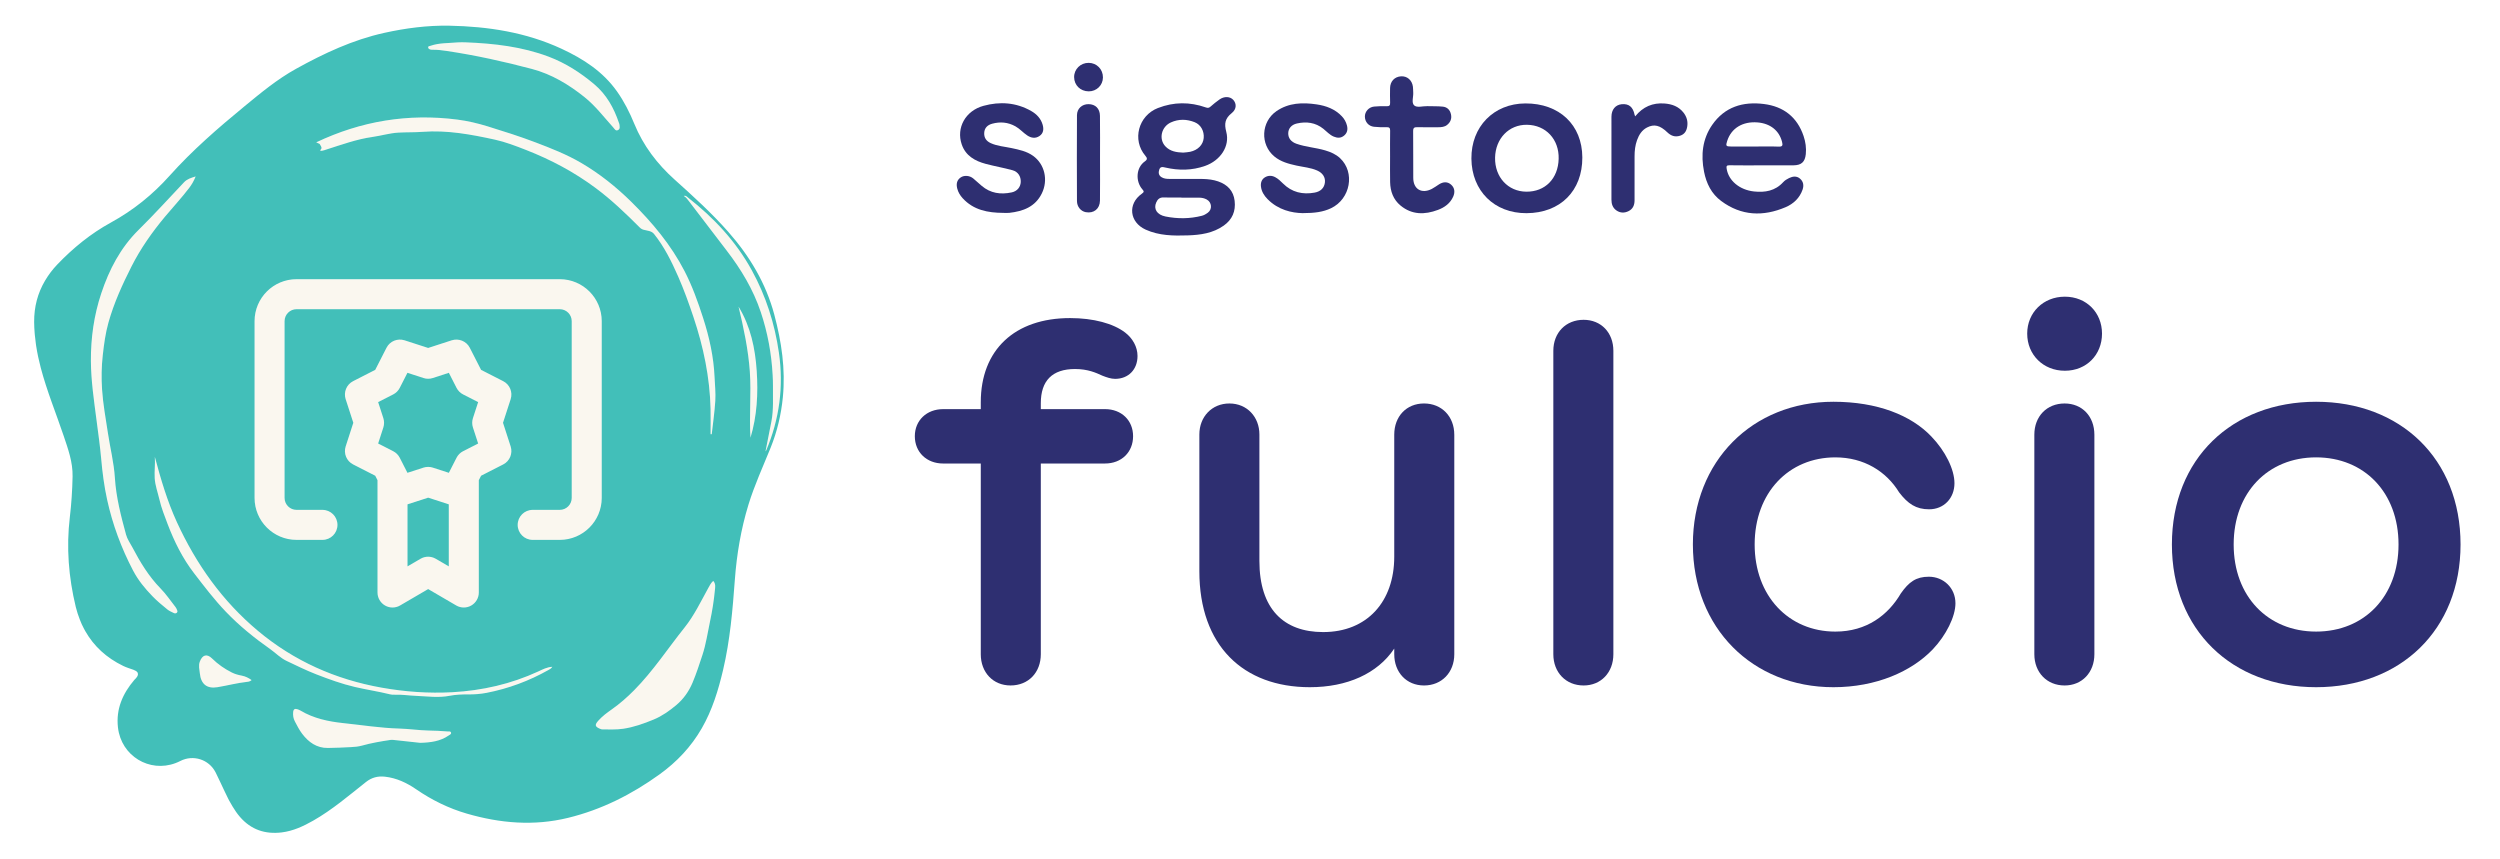
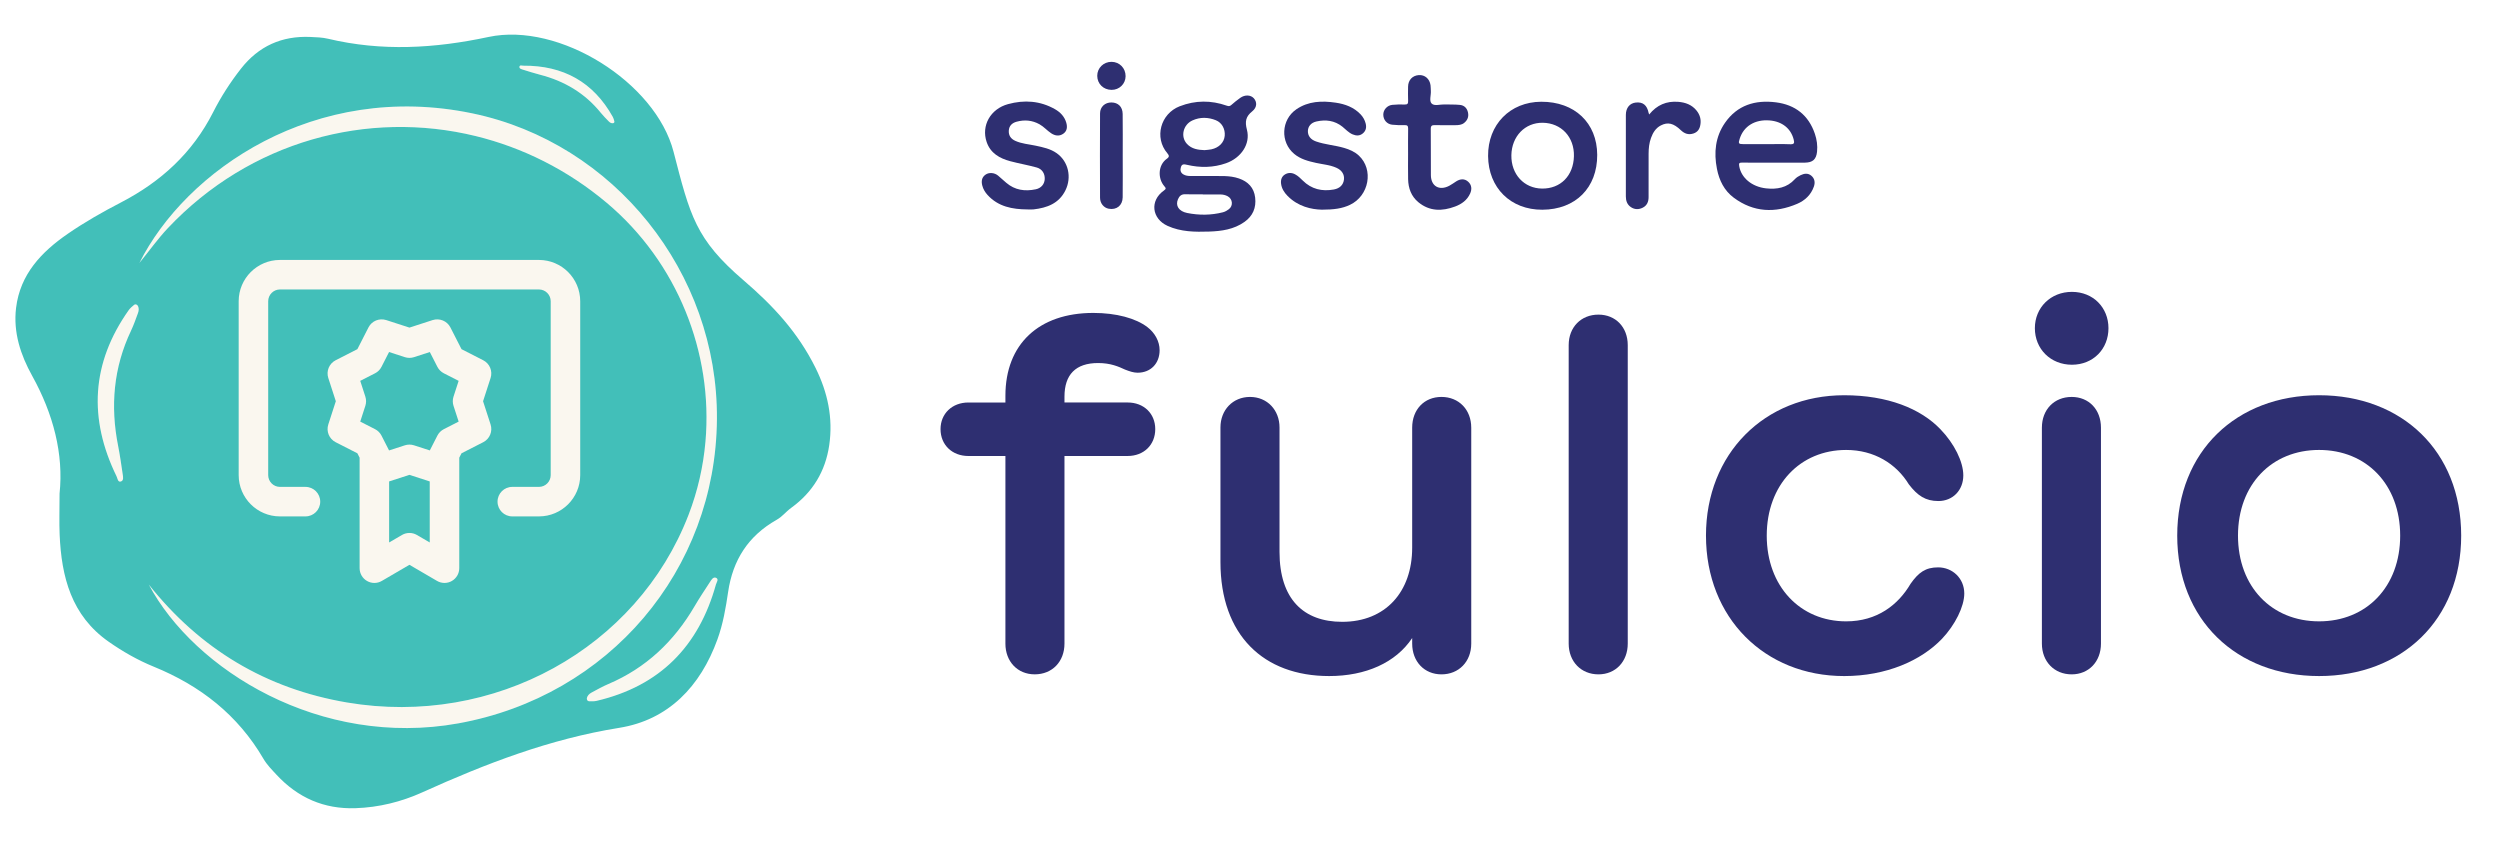
- <svg xmlns="http://www.w3.org/2000/svg" id="Layer_1" viewBox="0 0 364 125">
+ <svg xmlns="http://www.w3.org/2000/svg" id="Layer_1" data-name="Layer 1" viewBox="0 0 370 125">
  <defs>
-     <style>.cls-1{fill:#faf7ef;}.cls-2{fill:#42bfb9;}.cls-3{fill:#2e2f71;}</style>
+     <style>
+       .cls-1 {
+         fill: #faf7ef;
+       }
+ 
+       .cls-2 {
+         fill: #42bfb9;
+       }
+ 
+       .cls-3 {
+         fill: #2e2f71;
+       }
+     </style>
  </defs>
  <g>
-     <path class="cls-1" d="M20.02,97.91l-.017-.026c.005,.009,.012,.017,.017,.026Z" />
-     <path class="cls-1" d="M51.411,67.623l3.221,1.645,.331,.649v16.354c0,.783,.419,1.504,1.097,1.893,.678,.394,1.514,.389,2.187-.005l4.09-2.388,4.09,2.388c.339,.198,.718,.296,1.1,.296,.377,0,.751-.095,1.087-.291,.678-.389,1.097-1.11,1.097-1.893v-16.354l.331-.648,3.221-1.645c.954-.487,1.414-1.6,1.085-2.619l-1.115-3.442,1.115-3.442c.329-1.02-.131-2.132-1.085-2.619l-3.221-1.645-1.647-3.222c-.487-.954-1.607-1.406-2.619-1.084l-3.44,1.115-3.442-1.115c-1.024-.321-2.132,.13-2.619,1.084l-1.645,3.222-3.221,1.645c-.954,.487-1.414,1.597-1.085,2.619l1.115,3.442-1.115,3.442c-.329,1.022,.131,2.132,1.085,2.619Zm13.932,14.843l-1.906-1.112c-.339-.199-.721-.296-1.1-.296-.379,0-.761,.098-1.1,.296l-1.906,1.112v-9.035l3.005-.973,3.005,.974v9.034Zm-9.528-21.577l-.758-2.343,2.194-1.12c.409-.208,.743-.542,.952-.952l1.12-2.194,2.343,.761c.437,.141,.909,.141,1.346,0l2.343-.761,1.12,2.194c.211,.409,.542,.743,.952,.952l2.194,1.12-.761,2.343c-.141,.437-.141,.909,0,1.346l.761,2.342-2.194,1.12c-.409,.208-.741,.542-.952,.952l-1.12,2.194-2.343-.758c-.218-.07-.447-.105-.673-.105-.226,0-.454,.035-.673,.105l-2.343,.758-1.12-2.194c-.208-.41-.542-.744-.952-.952l-2.194-1.12,.758-2.342c.141-.437,.141-.909,0-1.346Z" />
-     <path class="cls-1" d="M87.611,72.498v-25.738c0-3.37-2.739-6.109-6.109-6.109H43.173c-3.369,0-6.109,2.739-6.109,6.109v25.738c0,3.37,2.739,6.109,6.109,6.109h3.776c1.208,0,2.184-.977,2.184-2.184,0-1.208-.977-2.185-2.184-2.185h-3.776c-.959,0-1.74-.781-1.74-1.74v-25.738c0-.959,.781-1.74,1.74-1.74h38.33c.959,0,1.74,.781,1.74,1.74v25.738c0,.959-.781,1.74-1.74,1.74h-3.944c-1.208,0-2.184,.977-2.184,2.185,0,1.208,.977,2.184,2.184,2.184h3.944c3.369,0,6.109-2.739,6.109-6.109Z" />
-     <path class="cls-1" d="M33.866,117.431c-.177-.291-.351-.584-.509-.885,.16,.301,.33,.595,.509,.885Z" />
-     <path class="cls-1" d="M102.369,46.301c-.754-2.338-1.578-4.645-2.704-6.827-1.968-3.812-4.693-7.066-7.723-10.056-2.211-2.181-4.634-4.123-7.332-5.7-2.11-1.233-4.362-2.116-6.641-2.983-2.297-.874-4.631-1.612-6.974-2.335-1.438-.444-2.906-.791-4.395-.983-7.176-.926-14.029,.209-20.561,3.31l.497,.228c.121,.224,.381,.53,.233,.716-.32,.4,.001,.29,.173,.268,.186-.023,.367-.099,.547-.156,2.223-.706,4.421-1.512,6.745-1.84,1.26-.178,2.489-.558,3.764-.63,1.176-.067,2.36-.025,3.533-.115,3.575-.271,7.052,.378,10.508,1.134,1.555,.34,3.051,.919,4.543,1.502,3.621,1.415,7.014,3.215,10.135,5.539,2.316,1.722,4.389,3.709,6.421,5.744,.169,.169,.341,.279,.606,.349,.51,.134,1.111,.139,1.483,.603,1.51,1.888,2.566,4.037,3.529,6.232,.84,1.914,1.545,3.882,2.209,5.863,1.453,4.334,2.383,8.771,2.488,13.357,.028,1.233,.004,2.467,.004,3.701l.168-.002c.18-1.613,.419-3.222,.518-4.841,.071-1.153-.055-2.318-.107-3.476-.134-2.943-.763-5.794-1.668-8.6Z" />
-     <path class="cls-1" d="M12.432,91.916c-.073-.127-.144-.256-.213-.387,.069,.131,.14,.26,.213,.387Z" />
-     <path class="cls-1" d="M36.633,99.019c-.461-.324-.909-.547-1.424-.644-.505-.094-.996-.226-1.463-.461-1.061-.535-2.018-1.199-2.869-2.038-.754-.743-1.419-.533-1.788,.471-.211,.573-.049,1.124,.008,1.688,.158,1.567,1.026,2.279,2.575,2.02,1.443-.242,2.862-.62,4.322-.779,.199-.022,.418-.054,.64-.257Z" />
-     <path class="cls-1" d="M24.367,88.736c.275,.225,.621,.364,.943,.525,.14,.07,.303,.066,.431-.044,.144-.125,.086-.281,.028-.421-.059-.14-.12-.284-.212-.4-.717-.912-1.372-1.886-2.178-2.71-1.729-1.767-2.978-3.843-4.114-6.004-.316-.604-.729-1.161-.913-1.833-.741-2.717-1.449-5.449-1.626-8.266-.139-2.214-.688-4.354-1.016-6.531-.318-2.116-.71-4.215-.851-6.357-.109-1.658-.082-3.305,.101-4.951,.178-1.606,.39-3.209,.827-4.77,.799-2.851,2.019-5.528,3.351-8.163,1.33-2.63,3.014-5.015,4.894-7.271,1.169-1.401,2.418-2.735,3.523-4.192,.359-.473,.656-.976,.931-1.655-.681,.211-1.243,.375-1.685,.843-2.196,2.325-4.348,4.694-6.623,6.94-2.648,2.614-4.286,5.781-5.439,9.25-1.06,3.188-1.523,6.478-1.506,9.827,.016,2.895,.451,5.758,.819,8.623,.239,1.865,.513,3.734,.677,5.599,.177,2.016,.434,4.003,.866,5.973,.793,3.623,2.075,7.074,3.795,10.352,.724,1.381,1.71,2.585,2.805,3.715,.68,.702,1.423,1.312,2.171,1.922Z" />
-     <path class="cls-1" d="M65.133,106.499c-.925-.086-1.85-.112-2.78-.133-1.404-.032-2.804-.247-4.209-.286-2.743-.075-5.453-.511-8.172-.795-2.144-.223-4.321-.679-6.242-1.832-.129-.078-.275-.131-.417-.183-.374-.134-.588-.008-.63,.395-.051,.487,.027,.959,.254,1.385,.322,.603,.631,1.225,1.041,1.768,.94,1.244,2.129,2.11,3.776,2.085,1.139-.017,2.279-.066,3.417-.127,.51-.028,1.023-.073,1.523-.213,1.356-.38,2.742-.616,4.134-.825,.25-.038,.491-0,.737,.027,1.246,.14,2.493,.271,3.612,.391,1.552-.039,2.932-.231,4.143-1.066,.153-.104,.399-.192,.349-.403-.063-.263-.341-.17-.537-.188Z" />
-     <path class="cls-1" d="M62.338,6.904c.012,.183,.19,.275,.36,.318,.108,.028,.227,.021,.34,.021,.668-.006,1.329,.076,1.987,.174,4.199,.626,8.341,1.54,12.439,2.626,2.852,.756,5.355,2.263,7.645,4.1,1.596,1.279,2.831,2.918,4.194,4.428,.181,.201,.335,.545,.682,.367,.334-.172,.237-.523,.203-.823-.01-.092-.055-.182-.086-.271-.74-2.154-1.793-4.071-3.588-5.583-2.003-1.687-4.174-3.079-6.603-3.998-3.882-1.47-7.964-1.936-12.087-2.097-.4,0-.803-.032-1.199,.006-1.322,.125-2.67,.051-3.949,.498-.128,.045-.35,.037-.338,.234Z" />
-     <path class="cls-1" d="M113.409,51.355c-.613-4.248-1.895-8.262-3.955-12.011-2.316-4.217-5.542-7.659-9.318-10.604-.137-.107-.266-.299-.576-.207,.362,.218,.552,.504,.76,.776,1.825,2.388,3.646,4.78,5.477,7.164,2.108,2.745,3.872,5.669,4.978,8.98,.994,2.979,1.554,6.024,1.722,9.15,.029,.531,.052,1.065,.046,1.597-.021,1.722,.107,3.442-.225,5.16-.281,1.452-.577,2.899-.862,4.36,.034-.042,.081-.081,.102-.129,1.927-4.575,2.562-9.303,1.851-14.235Z" />
-     <path class="cls-1" d="M11.903,90.892c-.102-.226-.195-.459-.286-.693,.091,.234,.183,.468,.286,.693Z" />
-     <path class="cls-1" d="M110.178,54.02c-.219-3.286-.886-6.484-2.644-9.37,.749,3.122,1.415,6.256,1.642,9.458,.227,3.202-.108,6.411,.095,9.625,.957-3.176,1.125-6.44,.908-9.712Z" />
-     <path class="cls-1" d="M103.844,84.579c-.353,.32-.532,.7-.733,1.063-1.076,1.948-2.043,3.98-3.433,5.719-2.437,3.047-4.578,6.332-7.335,9.122-1.018,1.03-2.094,1.98-3.283,2.813-.697,.488-1.389,1.004-1.96,1.649-.537,.606-.475,.856,.278,1.175,.103,.044,.22,.082,.33,.081,1.007-.008,2.012,.057,3.019-.093,1.557-.231,3.02-.756,4.458-1.351,1.219-.504,2.307-1.279,3.3-2.116,1.019-.858,1.806-1.959,2.34-3.225,.562-1.332,1.004-2.705,1.454-4.074,.523-1.59,.755-3.252,1.104-4.885,.318-1.488,.557-2.988,.701-4.499,.041-.429,.163-.952-.239-1.381Z" />
-     <path class="cls-1" d="M80.413,97.089c-.799,.05-1.415,.39-2.039,.678-3.973,1.835-8.166,2.785-12.516,3.024-3.449,.191-6.88-.059-10.288-.664-6.718-1.195-12.755-3.875-17.998-8.256-5.19-4.336-9.006-9.72-11.816-15.836-1.401-3.049-2.344-6.259-3.214-9.513,.072,1.04-.076,2.08-.019,3.097,.058,1.045,.446,2.072,.686,3.108,.284,1.223,.741,2.385,1.188,3.556,.979,2.567,2.172,4.992,3.865,7.189,1.474,1.913,2.926,3.826,4.6,5.577,1.972,2.063,4.174,3.839,6.493,5.473,.793,.558,1.471,1.282,2.354,1.701,1.439,.682,2.87,1.394,4.352,1.967,1.836,.71,3.684,1.385,5.619,1.838,1.683,.395,3.393,.642,5.069,1.06,.201,.05,.416,.072,.623,.063,1.107-.046,2.202,.132,3.304,.175,1.591,.063,3.17,.3,4.776-.013,.88-.172,1.802-.214,2.72-.203,.889,.011,1.795-.057,2.666-.226,3.178-.618,6.184-1.73,9.007-3.324,.187-.106,.398-.194,.567-.469Z" />
-     <path class="cls-1" d="M19.561,98.995c.061-.072,.136-.134,.201-.204,.296-.316,.388-.587,.29-.812,.017,.058,.027,.118,.02,.182-.013,.115-.066,.239-.16,.373-.047,.067-.103,.136-.17,.208-.065,.069-.139,.131-.2,.203-1.267,1.491-2.141,3.114-2.375,4.964-.078,.617-.085,1.259-.011,1.93,.032,.295,.086,.58,.153,.857-.06-.258-.107-.523-.137-.797-.295-2.687,.698-4.913,2.389-6.904Z" />
-     <path class="cls-1" d="M31.389,112.452c-.004-.008-.01-.014-.014-.022,.103,.206,.2,.413,.299,.621,.106,.223,.214,.445,.321,.668,.401,.838,.781,1.688,1.203,2.514-.407-.804-.776-1.629-1.165-2.444-.214-.445-.421-.896-.643-1.337Z" />
-     <path class="cls-1" d="M4.971,46.924c.004,.518,.033,1.033,.072,1.546-.04-.518-.067-1.037-.072-1.559,0,.004-0,.008-0,.012Z" />
-     <path class="cls-1" d="M5.227,50.109c-.063-.436-.114-.874-.154-1.312,.04,.439,.091,.876,.154,1.312Z" />
-     <path class="cls-1" d="M6.547,40.882l.012-.02-.012,.02Z" />
-     <path class="cls-1" d="M10.167,75.298c.235-1.966,.36-3.943,.4-5.924,.042-2.081-.652-4-1.304-5.931-1.114-3.297-2.441-6.522-3.329-9.893-.278-1.056-.506-2.122-.672-3.196,.081,.526,.171,1.051,.281,1.572,.115,.548,.246,1.094,.389,1.637,.887,3.366,2.213,6.587,3.324,9.879,.57,1.688,1.172,3.366,1.285,5.151,.016,.255,.022,.512,.017,.772-.04,1.978-.165,3.952-.399,5.915-.132,1.104-.209,2.203-.234,3.298-.025,1.095,.002,2.187,.077,3.275,.152,2.177,.5,4.34,1.024,6.494l.002,.008c-1.043-4.305-1.389-8.647-.862-13.058Z" />
-     <path class="cls-2" d="M112.741,45.82c-1.221-4.577-3.594-8.534-6.707-12.065-2.409-2.732-5.101-5.176-7.81-7.607-2.535-2.275-4.565-4.932-5.869-8.122-.676-1.655-1.484-3.253-2.525-4.722-2.051-2.892-4.905-4.735-8.051-6.196-5.19-2.41-10.706-3.256-16.368-3.368-3.199-.056-6.351,.359-9.46,1.046-4.576,1.011-8.776,2.979-12.851,5.236-2.732,1.513-5.12,3.494-7.517,5.466-3.825,3.148-7.574,6.391-10.879,10.085-2.483,2.775-5.303,5.045-8.562,6.831-2.922,1.601-5.484,3.689-7.795,6.1-.712,.743-1.299,1.531-1.787,2.357l-.012,.02c-1.056,1.797-1.594,3.792-1.576,6.021l0,.01c.005,.522,.032,1.041,.072,1.559,.008,.108,.02,.217,.03,.325,.04,.439,.091,.877,.154,1.312,.012,.082,.022,.164,.035,.246,.166,1.075,.393,2.14,.672,3.196,.888,3.371,2.216,6.596,3.329,9.893,.652,1.931,1.346,3.85,1.304,5.931-.04,1.98-.165,3.958-.4,5.924-.526,4.41-.18,8.752,.862,13.058l.006,.028c.155,.637,.357,1.234,.581,1.814,.091,.235,.184,.468,.286,.693,.099,.218,.207,.428,.316,.637,.069,.131,.14,.26,.213,.387,1.236,2.171,3.063,3.862,5.516,5.049,.476,.23,.993,.379,1.494,.56,.273,.099,.459,.219,.561,.359l.017,.026c.014,.022,.022,.046,.032,.069,.098,.225,.007,.496-.29,.812-.065,.07-.139,.131-.201,.204-1.691,1.991-2.684,4.217-2.389,6.904,.03,.273,.076,.539,.137,.797,.919,3.931,5.223,6.016,8.954,4.101,1.864-.956,4.155-.222,5.111,1.634,.004,.008,.01,.014,.014,.022,.223,.441,.429,.892,.643,1.337,.39,.814,.758,1.64,1.165,2.444,.053,.104,.105,.209,.16,.312,.158,.301,.332,.594,.509,.885,.318,.524,.66,1.036,1.071,1.51,1.624,1.872,3.676,2.555,6.092,2.258,1.656-.205,3.138-.896,4.568-1.709,2.778-1.58,5.195-3.656,7.687-5.627,.835-.66,1.73-.892,2.768-.776,1.695,.189,3.176,.895,4.556,1.843,2.277,1.563,4.723,2.768,7.379,3.538,4.855,1.409,9.757,1.823,14.715,.614,4.873-1.188,9.262-3.401,13.321-6.326,2.526-1.821,4.604-4.016,6.16-6.723,1.527-2.657,2.405-5.541,3.1-8.492,1.016-4.312,1.386-8.716,1.711-13.12,.275-3.716,.89-7.37,1.979-10.93,.869-2.84,2.117-5.542,3.227-8.291,.955-2.366,1.533-4.806,1.783-7.347,.404-4.101-.191-8.092-1.242-12.032Zm-1.285,19.899c.285-1.46,.581-2.908,.862-4.36,.331-1.718,.204-3.438,.225-5.16,.006-.532-.017-1.065-.046-1.597-.169-3.126-.728-6.171-1.722-9.15-1.106-3.312-2.869-6.235-4.978-8.98-1.832-2.383-3.652-4.776-5.477-7.164-.207-.271-.398-.558-.76-.776,.31-.092,.439,.1,.576,.207,3.776,2.946,7.002,6.387,9.318,10.604,2.06,3.75,3.342,7.764,3.955,12.011,.711,4.932,.076,9.661-1.851,14.235-.021,.048-.067,.086-.102,.129Zm-2.28-11.612c-.227-3.202-.893-6.335-1.642-9.458,1.758,2.886,2.425,6.084,2.644,9.37,.218,3.272,.05,6.536-.908,9.712-.203-3.214,.132-6.422-.095-9.625Zm-6.896,41.236c-.45,1.369-.891,2.742-1.454,4.074-.534,1.265-1.321,2.367-2.34,3.225-.993,.836-2.081,1.611-3.3,2.116-1.438,.595-2.901,1.12-4.458,1.351-1.007,.15-2.012,.085-3.019,.093-.11,.001-.227-.037-.33-.081-.753-.319-.815-.569-.278-1.175,.571-.645,1.262-1.161,1.96-1.649,1.189-.833,2.265-1.783,3.283-2.813,2.757-2.79,4.899-6.075,7.335-9.122,1.39-1.739,2.357-3.771,3.433-5.719,.201-.363,.38-.744,.733-1.063,.402,.43,.28,.953,.239,1.381-.144,1.51-.383,3.01-.701,4.499-.349,1.633-.581,3.294-1.104,4.885Zm-34.107,5.764c-.918-.011-1.84,.031-2.72,.203-1.606,.313-3.185,.076-4.776,.013-1.102-.043-2.197-.221-3.304-.175-.207,.009-.422-.013-.623-.063-1.676-.417-3.386-.665-5.069-1.06-1.935-.453-3.783-1.127-5.619-1.838-1.483-.574-2.913-1.285-4.352-1.967-.883-.418-1.561-1.143-2.354-1.701-2.319-1.633-4.521-3.409-6.493-5.473-1.674-1.751-3.125-3.664-4.6-5.577-1.694-2.197-2.887-4.622-3.865-7.189-.446-1.17-.903-2.333-1.188-3.556-.24-1.036-.628-2.062-.686-3.108-.057-1.017,.09-2.057,.019-3.097,.869,3.253,1.813,6.463,3.214,9.513,2.81,6.116,6.626,11.5,11.816,15.836,5.243,4.38,11.28,7.061,17.998,8.256,3.408,.605,6.839,.855,10.288,.664,4.349-.24,8.542-1.189,12.516-3.024,.624-.288,1.24-.627,2.039-.678-.169,.275-.38,.363-.567,.469-2.823,1.594-5.829,2.706-9.007,3.324-.872,.169-1.778,.237-2.666,.226Zm-2.85,5.982c-1.211,.834-2.591,1.027-4.143,1.066-1.12-.121-2.366-.251-3.612-.391-.246-.027-.486-.064-.737-.027-1.392,.209-2.778,.445-4.134,.825-.5,.14-1.013,.185-1.523,.213-1.139,.062-2.278,.11-3.417,.127-1.647,.025-2.837-.841-3.776-2.085-.41-.543-.719-1.165-1.041-1.768-.227-.426-.306-.898-.254-1.385,.042-.403,.256-.529,.63-.395,.142,.051,.288,.105,.417,.183,1.921,1.152,4.098,1.608,6.242,1.832,2.719,.284,5.429,.72,8.172,.795,1.405,.039,2.804,.253,4.209,.286,.93,.021,1.855,.047,2.78,.133,.196,.018,.474-.075,.537,.188,.05,.211-.196,.299-.349,.403Zm-14.996-48.971c-.329-1.022,.131-2.132,1.085-2.619l3.221-1.645,1.645-3.222c.487-.954,1.594-1.406,2.619-1.084l3.442,1.115,3.44-1.115c1.012-.321,2.132,.13,2.619,1.084l1.647,3.222,3.221,1.645c.954,.487,1.414,1.599,1.085,2.619l-1.115,3.442,1.115,3.442c.329,1.02-.131,2.132-1.085,2.619l-3.221,1.645-.331,.648v16.354c0,.783-.419,1.504-1.097,1.893-.336,.196-.711,.291-1.087,.291-.382,0-.761-.098-1.1-.296l-4.09-2.388-4.09,2.388c-.673,.394-1.509,.399-2.187,.005-.678-.389-1.097-1.11-1.097-1.893v-16.354l-.331-.649-3.221-1.645c-.954-.487-1.414-1.597-1.085-2.619l1.115-3.442-1.115-3.442Zm27.232,20.488c-1.208,0-2.184-.977-2.184-2.184,0-1.208,.977-2.185,2.184-2.185h3.944c.959,0,1.74-.781,1.74-1.74v-25.738c0-.959-.781-1.74-1.74-1.74H43.173c-.959,0-1.74,.781-1.74,1.74v25.738c0,.959,.781,1.74,1.74,1.74h3.776c1.208,0,2.184,.977,2.184,2.185,0,1.208-.977,2.184-2.184,2.184h-3.776c-3.369,0-6.109-2.739-6.109-6.109v-25.738c0-3.37,2.739-6.109,6.109-6.109h38.33c3.369,0,6.109,2.739,6.109,6.109v25.738c0,3.37-2.739,6.109-6.109,6.109h-3.944Zm26.587-20.23c-.099,1.619-.338,3.229-.518,4.841l-.168,.002c0-1.234,.023-2.468-.004-3.701-.105-4.586-1.035-9.023-2.488-13.357-.664-1.98-1.37-3.949-2.209-5.863-.963-2.196-2.019-4.345-3.529-6.232-.372-.464-.973-.469-1.483-.603-.264-.07-.437-.18-.606-.349-2.032-2.035-4.106-4.021-6.421-5.744-3.122-2.323-6.514-4.124-10.135-5.539-1.493-.583-2.988-1.162-4.543-1.502-3.456-.756-6.932-1.406-10.508-1.134-1.174,.089-2.357,.048-3.533,.115-1.274,.072-2.503,.453-3.764,.63-2.324,.328-4.522,1.135-6.745,1.84-.181,.057-.361,.133-.547,.156-.173,.022-.493,.132-.173-.268,.148-.186-.112-.492-.233-.716l-.497-.228c6.532-3.1,13.385-4.235,20.561-3.31,1.489,.192,2.957,.539,4.395,.983,2.343,.723,4.676,1.462,6.974,2.335,2.279,.867,4.531,1.75,6.641,2.983,2.698,1.578,5.121,3.519,7.332,5.7,3.031,2.99,5.755,6.244,7.723,10.056,1.126,2.182,1.95,4.489,2.704,6.827,.906,2.806,1.535,5.657,1.668,8.6,.052,1.158,.178,2.323,.107,3.476ZM67.824,6.166c4.123,.161,8.205,.627,12.087,2.097,2.429,.919,4.6,2.311,6.603,3.998,1.795,1.512,2.848,3.429,3.588,5.583,.031,.089,.076,.178,.086,.271,.033,.299,.131,.651-.203,.823-.346,.178-.5-.166-.682-.367-1.363-1.509-2.597-3.148-4.194-4.428-2.29-1.836-4.794-3.344-7.645-4.1-4.098-1.087-8.24-2-12.439-2.626-.658-.098-1.319-.18-1.987-.174-.114,.001-.232,.007-.34-.021-.17-.042-.348-.135-.36-.318-.013-.197,.21-.189,.338-.234,1.279-.447,2.627-.373,3.949-.498,.396-.038,.798-.006,1.199-.006ZM19.391,83.098c-1.72-3.278-3.002-6.729-3.795-10.352-.432-1.97-.689-3.957-.866-5.973-.163-1.865-.438-3.734-.677-5.599-.368-2.865-.803-5.729-.819-8.623-.018-3.35,.446-6.639,1.506-9.827,1.153-3.469,2.791-6.635,5.439-9.25,2.275-2.246,4.427-4.616,6.623-6.94,.442-.468,1.004-.632,1.685-.843-.275,.679-.572,1.182-.931,1.655-1.105,1.457-2.354,2.791-3.523,4.192-1.881,2.255-3.564,4.641-4.894,7.271-1.333,2.635-2.552,5.312-3.351,8.163-.438,1.561-.649,3.164-.827,4.77-.183,1.646-.21,3.293-.101,4.951,.141,2.143,.532,4.241,.851,6.357,.328,2.177,.877,4.317,1.016,6.531,.176,2.817,.884,5.549,1.626,8.266,.183,.673,.596,1.23,.913,1.833,1.135,2.161,2.385,4.237,4.114,6.004,.807,.825,1.461,1.799,2.178,2.71,.092,.117,.153,.261,.212,.4,.058,.14,.117,.296-.028,.421-.128,.11-.291,.114-.431,.044-.321-.161-.668-.301-.943-.525-.748-.61-1.491-1.22-2.171-1.922-1.095-1.13-2.081-2.334-2.805-3.715Zm12.28,16.957c-1.549,.259-2.417-.453-2.575-2.02-.057-.564-.218-1.115-.008-1.688,.369-1.003,1.034-1.214,1.788-.471,.851,.839,1.808,1.503,2.869,2.038,.468,.235,.959,.367,1.463,.461,.515,.096,.964,.319,1.424,.644-.222,.203-.441,.234-.64,.257-1.46,.159-2.879,.538-4.322,.779Z" />
-     <path class="cls-2" d="M59.332,73.431v9.035l1.906-1.112c.339-.199,.721-.296,1.1-.296,.379,0,.761,.098,1.1,.296l1.906,1.112v-9.034l-3.005-.974-3.005,.973Z" />
-     <path class="cls-2" d="M55.056,64.577l2.194,1.12c.409,.208,.743,.542,.952,.952l1.12,2.194,2.343-.758c.218-.07,.447-.105,.673-.105,.226,0,.454,.035,.673,.105l2.343,.758,1.12-2.194c.211-.41,.542-.744,.952-.952l2.194-1.12-.761-2.342c-.141-.437-.141-.909,0-1.346l.761-2.343-2.194-1.12c-.409-.208-.741-.542-.952-.952l-1.12-2.194-2.343,.761c-.437,.141-.909,.141-1.346,0l-2.343-.761-1.12,2.194c-.208,.409-.542,.743-.952,.952l-2.194,1.12,.758,2.343c.141,.437,.141,.909,0,1.346l-.758,2.342Z" />
+     <g>
+       <path class="cls-3" d="m174.603,15.724c-2.859,1.11-3.805,4.648-1.839,6.954.281.33.327.539-.063.812-1.346.945-1.358,2.948-.387,4.059.261.299.3.4-.072.664-2.095,1.481-1.792,4.151.564,5.219,1.967.892,4.058.908,6.148.84,1.844-.06,3.66-.318,5.224-1.425,1.241-.878,1.76-2.095,1.586-3.601-.17-1.47-1.044-2.361-2.394-2.832-1.433-.499-2.927-.326-4.196-.365h-2.959c-.379-.001-.753-.043-1.084-.242-.432-.26-.489-.662-.348-1.099.156-.486.503-.405.901-.312,1.941.45,3.873.43,5.767-.236,2.227-.783,3.648-2.856,3.095-4.956-.323-1.228-.173-1.961.796-2.739.725-.582.712-1.379.222-1.922-.46-.509-1.308-.552-2-.064-.459.324-.899.679-1.32,1.051-.225.198-.393.211-.681.11-2.325-.816-4.647-.812-6.958.086Zm.805,13.025c.867.033,1.736.009,2.604.009v.022h0c.868,0,1.735-.001,2.603.001.38.001.746.083,1.08.262.751.404.845,1.433.162,1.93-.259.188-.536.361-.865.445-1.758.448-3.531.456-5.294.103-1.25-.25-1.767-1.098-1.355-2.04.2-.458.499-.753,1.065-.731Zm4.556-10.946c.888.357,1.386,1.309,1.295,2.294-.092.987-.835,1.755-1.975,2.005-.319.07-.651.078-1.022.119-.934-.035-1.892-.163-2.597-.929-.985-1.069-.57-2.838.812-3.467,1.149-.523,2.335-.487,3.488-.024Z" />
+       <path class="cls-3" d="m254.108,24.996c.338,1.711,1.077,3.216,2.496,4.269,2.931,2.175,6.112,2.296,9.383.9,1.142-.488,2.048-1.333,2.47-2.561.204-.593.126-1.173-.385-1.603-.494-.415-1.054-.327-1.579-.077-.312.149-.63.346-.861.599-1.162,1.277-2.646,1.529-4.25,1.355-2.116-.231-3.702-1.58-3.979-3.299-.059-.368-.033-.523.41-.515,1.552.029,3.105.011,4.658.011s3.105.011,4.658-.004c1.15-.012,1.675-.483,1.795-1.623.094-.897-.035-1.789-.32-2.635-.934-2.764-2.908-4.306-5.773-4.669-3.06-.387-5.718.413-7.538,3.043-1.421,2.054-1.663,4.387-1.184,6.808Zm3.374-4.482c.593-1.848,2.252-2.861,4.406-2.691,1.868.148,3.168,1.194,3.581,2.841.123.493.084.709-.517.684-1.15-.047-2.302-.014-3.454-.014s-2.303.003-3.455-.001c-.745-.003-.798-.084-.562-.82Z" />
+       <path class="cls-3" d="m228.092,15.059c-4.611.022-7.898,3.387-7.855,8.04.044,4.702,3.338,7.959,8.027,7.94,4.917-.021,8.142-3.245,8.123-8.121-.019-4.732-3.344-7.882-8.296-7.859Zm.138,12.85c-2.673-.026-4.6-2.123-4.547-4.948.053-2.796,2.024-4.829,4.646-4.792,2.753.039,4.686,2.117,4.612,4.958-.074,2.881-1.972,4.808-4.712,4.782Z" />
+       <path class="cls-3" d="m190.559,28.994c1.555,1.586,3.543,2.005,5.079,2.038,1.816-.001,3.014-.177,4.142-.707,2.847-1.338,3.558-5.222,1.327-7.301-.611-.569-1.362-.891-2.159-1.127-1.376-.408-2.827-.488-4.185-.966-.795-.279-1.212-.83-1.196-1.543.016-.666.45-1.227,1.262-1.409,1.382-.31,2.694-.149,3.852.775.493.393.912.888,1.515,1.137.532.22,1.039.243,1.509-.152.473-.397.556-.913.412-1.469-.13-.505-.379-.956-.744-1.34-1.004-1.058-2.292-1.529-3.687-1.734-2.039-.299-4.043-.239-5.823.979-2.262,1.549-2.415,4.872-.31,6.612.929.768,2.065,1.067,3.219,1.321,1.005.221,2.049.296,3.004.717.823.363,1.223,1.014,1.129,1.758-.097.77-.601,1.298-1.498,1.462-1.744.318-3.311-.043-4.6-1.325-.351-.349-.704-.696-1.146-.927-.492-.257-1.011-.26-1.477.02-.488.293-.652.788-.59,1.344.082.733.465,1.328.963,1.836Z" />
+       <path class="cls-3" d="m153.288,28.015c-1.587.337-3.078.135-4.358-.961-.41-.351-.806-.72-1.22-1.066-.521-.436-1.318-.509-1.839-.149-.584.401-.658.991-.494,1.623.137.53.412.988.784,1.396,1.59,1.742,3.68,2.12,5.889,2.137.305,0,.614.03.915-.005,1.995-.23,3.753-.864,4.72-2.82.956-1.934.438-4.257-1.271-5.481-.935-.671-2.051-.897-3.155-1.132-1.006-.215-2.047-.279-3.003-.714-.65-.295-.99-.782-.955-1.493.037-.733.492-1.155,1.158-1.337,1.174-.321,2.305-.223,3.391.382.647.36,1.118.931,1.726,1.33.574.376,1.187.477,1.778.074.588-.401.635-1.016.456-1.635-.259-.902-.866-1.544-1.666-2-2.206-1.257-4.559-1.407-6.951-.755-2.618.714-3.99,3.196-3.168,5.609.566,1.661,1.924,2.421,3.502,2.843,1.292.345,2.617.57,3.905.927.811.225,1.225.92,1.189,1.713-.035.742-.514,1.342-1.333,1.516Z" />
+       <path class="cls-3" d="m206.054,18.458c.604.069,1.22.075,1.829.06.396-.01.528.11.521.516-.024,1.27-.009,2.54-.009,3.81 0,1.223-.02,2.446.006,3.668.028,1.344.461,2.547,1.52,3.418,1.662,1.367,3.52,1.351,5.44.633.975-.365,1.781-.946,2.22-1.925.284-.635.238-1.272-.294-1.747-.534-.477-1.156-.431-1.753-.057-.356.223-.693.482-1.064.673-1.463.756-2.685.049-2.699-1.578-.021-2.281.01-4.563-.017-6.844-.006-.503.197-.576.62-.566,1.011.022,2.023.008,3.034.007.452-.001.91-.038,1.274-.325.497-.39.721-.912.581-1.555-.141-.651-.557-1.056-1.197-1.121-.746-.077-1.502-.042-2.254-.069-.653-.024-1.493.272-1.91-.114-.425-.394-.089-1.245-.137-1.893-.021-.281-.008-.566-.047-.843-.132-.943-.841-1.547-1.726-1.492-.947.06-1.582.733-1.597,1.712-.01.705-.022,1.412.006,2.117.015.391-.095.541-.509.526-.609-.021-1.224-.014-1.83.049-.77.08-1.34.738-1.335,1.453.006.773.528,1.398,1.325,1.489Z" />
+       <path class="cls-3" d="m241.373,30.655c.558.372,1.15.377,1.738.089.644-.315.878-.885.88-1.565.005-2.141.002-4.282.002-6.422,0-.804.085-1.595.362-2.356.279-.768.695-1.448,1.444-1.835,1.051-.543,1.889-.326,2.962.699.525.502,1.105.734,1.855.496.659-.211.932-.682,1.038-1.29.136-.78-.062-1.486-.562-2.106-.698-.866-1.644-1.207-2.713-1.294-1.74-.141-3.166.469-4.298,1.872-.047-.129-.075-.183-.087-.24-.233-1.142-.84-1.634-1.887-1.527-.903.093-1.478.781-1.48,1.827-.007,4.023-.005,8.046-.001,12.068.001.64.186,1.208.749,1.584Z" />
+       <path class="cls-3" d="m164.493,15.164c-.941-.009-1.681.639-1.686,1.608-.023,4.163-.019,8.327-.001,12.49.004.848.563,1.495,1.285,1.63,1.157.217,2.05-.482,2.065-1.683.026-2.046.007-4.093.007-6.139-.001-2.07.021-4.14-.009-6.21-.015-1.062-.672-1.687-1.661-1.696Z" />
+       <path class="cls-3" d="m164.514,9.152c-1.184-.011-2.13.915-2.122,2.077.008,1.179.911,2.063,2.118,2.072,1.152.009,2.071-.887,2.078-2.024.008-1.187-.897-2.115-2.074-2.126Z" />
+     </g>
+     <g>
+       <path class="cls-3" d="m148.801,95.254v-27.766h-5.482c-2.4,0-4.12-1.648-4.12-3.978,0-2.293,1.72-3.94,4.12-3.94h5.482v-1.004c0-7.631,4.944-12.253,13.005-12.253,3.404,0,6.306.788,8.025,2.114,1.075.824,1.792,2.078,1.792,3.403,0,1.971-1.326,3.332-3.261,3.332-.609,0-1.218-.215-1.863-.466-.932-.43-2.114-.967-3.977-.967-3.332,0-4.98,1.72-4.98,4.979v.86h9.351c2.4,0,4.084,1.647,4.084,3.94,0,2.329-1.684,3.978-4.084,3.978h-9.351v27.766c0,2.651-1.792,4.551-4.407,4.551-2.544,0-4.335-1.899-4.335-4.551Z" />
+       <path class="cls-3" d="m217.745,63.296v31.958c0,2.651-1.827,4.551-4.407,4.551-2.544,0-4.335-1.899-4.335-4.551v-.823c-2.436,3.654-6.879,5.625-12.289,5.625-9.709,0-16.087-6.056-16.087-16.875v-19.92c0-2.58,1.828-4.515,4.371-4.515,2.58,0,4.371,1.971,4.371,4.515v18.415c0,6.986,3.547,10.354,9.279,10.354,6.413,0,10.354-4.443,10.354-10.964v-17.771c0-2.687,1.792-4.55,4.335-4.55,2.58,0,4.407,1.898,4.407,4.55Z" />
+       <path class="cls-3" d="m232.165,95.254v-44.175c0-2.651,1.827-4.515,4.407-4.515,2.544,0,4.335,1.863,4.335,4.515v44.175c0,2.651-1.791,4.551-4.335,4.551-2.58,0-4.407-1.899-4.407-4.551Z" />
+       <path class="cls-3" d="m252.484,79.276c0-12.146,8.67-20.78,20.458-20.78,6.413,0,11.321,1.971,14.259,5.052,2.042,2.114,3.368,4.801,3.368,6.808,0,2.186-1.541,3.798-3.69,3.798-1.898,0-3.081-.789-4.371-2.473-1.863-3.045-5.124-5.088-9.279-5.088-6.808,0-11.751,5.16-11.751,12.684,0,7.488,4.944,12.683,11.751,12.683,4.586,0,7.703-2.437,9.53-5.553,1.183-1.685,2.222-2.437,4.084-2.437,2.114,0,3.87,1.612,3.87,3.869,0,1.935-1.362,4.658-3.296,6.7-3.081,3.225-8.24,5.518-14.474,5.518-11.788,0-20.458-8.635-20.458-20.78Z" />
+       <path class="cls-3" d="m306.643,43.197c3.152,0,5.41,2.328,5.41,5.374,0,3.081-2.257,5.409-5.41,5.409-3.153,0-5.482-2.328-5.482-5.409,0-3.046,2.329-5.374,5.482-5.374Zm-4.443,52.057v-31.958c0-2.687,1.827-4.55,4.407-4.55,2.544,0,4.335,1.863,4.335,4.55v31.958c0,2.651-1.791,4.551-4.335,4.551-2.58,0-4.407-1.899-4.407-4.551Z" />
+       <path class="cls-3" d="m322.229,79.276c0-12.504,8.778-20.78,20.995-20.78,12.253,0,21.031,8.276,21.031,20.78,0,12.468-8.778,20.78-21.031,20.78-12.217,0-20.995-8.312-20.995-20.78Zm20.995,12.683c7.022,0,12.002-5.123,12.002-12.683s-4.98-12.684-12.002-12.684c-7.022,0-12.002,5.124-12.002,12.684s4.98,12.683,12.002,12.683Z" />
+     </g>
  </g>
  <g>
-     <g>
-       <path class="cls-3" d="M168.603,15.724c-2.859,1.11-3.805,4.648-1.839,6.954,.281,.33,.327,.539-.063,.812-1.346,.945-1.358,2.948-.387,4.059,.261,.299,.3,.4-.072,.664-2.095,1.481-1.792,4.151,.564,5.219,1.967,.892,4.058,.908,6.148,.84,1.844-.06,3.66-.318,5.224-1.425,1.241-.878,1.76-2.095,1.586-3.601-.17-1.47-1.044-2.361-2.394-2.832-1.433-.499-2.927-.326-4.196-.365h-2.959c-.379-.001-.753-.043-1.084-.242-.432-.26-.489-.662-.348-1.099,.156-.486,.503-.405,.901-.312,1.941,.45,3.873,.43,5.767-.236,2.227-.783,3.648-2.856,3.095-4.956-.323-1.228-.173-1.961,.796-2.739,.725-.582,.712-1.379,.222-1.922-.46-.509-1.308-.552-2-.064-.459,.324-.899,.679-1.32,1.051-.225,.198-.393,.211-.681,.11-2.325-.816-4.646-.812-6.958,.086Zm.805,13.025c.867,.033,1.736,.009,2.604,.009v.022h0c.868,0,1.735-.001,2.603,.001,.38,.001,.746,.083,1.08,.262,.751,.404,.845,1.433,.162,1.93-.259,.188-.536,.361-.865,.445-1.758,.448-3.531,.456-5.294,.103-1.25-.25-1.767-1.098-1.355-2.04,.2-.458,.499-.753,1.065-.731Zm4.556-10.946c.888,.357,1.386,1.309,1.295,2.294-.092,.987-.835,1.755-1.975,2.005-.319,.07-.651,.078-1.022,.119-.934-.035-1.892-.163-2.597-.929-.985-1.069-.57-2.838,.812-3.467,1.149-.523,2.335-.487,3.488-.024Z" />
-       <path class="cls-3" d="M248.108,24.996c.338,1.711,1.077,3.216,2.496,4.269,2.931,2.175,6.112,2.296,9.383,.9,1.142-.488,2.048-1.333,2.47-2.561,.204-.593,.126-1.173-.385-1.603-.494-.415-1.054-.327-1.579-.077-.312,.149-.63,.346-.861,.599-1.162,1.277-2.646,1.529-4.25,1.355-2.116-.231-3.702-1.58-3.979-3.299-.059-.368-.033-.523,.41-.515,1.552,.029,3.105,.011,4.658,.011s3.105,.011,4.658-.004c1.15-.012,1.675-.483,1.795-1.623,.094-.897-.035-1.789-.32-2.635-.934-2.764-2.908-4.306-5.773-4.669-3.06-.387-5.718,.413-7.538,3.043-1.421,2.054-1.663,4.387-1.184,6.808Zm3.374-4.482c.593-1.848,2.252-2.861,4.406-2.691,1.868,.148,3.168,1.194,3.581,2.841,.123,.493,.084,.709-.517,.684-1.15-.047-2.302-.014-3.454-.014s-2.303,.003-3.455-.001c-.745-.003-.798-.084-.562-.82Z" />
-       <path class="cls-3" d="M222.092,15.059c-4.611,.022-7.898,3.387-7.855,8.04,.044,4.702,3.338,7.959,8.027,7.94,4.917-.021,8.142-3.245,8.123-8.121-.019-4.732-3.344-7.882-8.296-7.859Zm.138,12.85c-2.673-.026-4.6-2.123-4.547-4.948,.053-2.796,2.024-4.829,4.646-4.792,2.753,.039,4.686,2.117,4.612,4.958-.074,2.881-1.972,4.808-4.712,4.782Z" />
-       <path class="cls-3" d="M184.559,28.994c1.555,1.586,3.543,2.005,5.079,2.038,1.816-.001,3.014-.177,4.142-.707,2.847-1.338,3.558-5.222,1.327-7.301-.611-.569-1.362-.891-2.159-1.127-1.376-.408-2.827-.488-4.185-.966-.795-.279-1.212-.83-1.196-1.543,.016-.666,.45-1.227,1.262-1.409,1.382-.31,2.694-.149,3.852,.775,.493,.393,.912,.888,1.515,1.137,.532,.22,1.039,.243,1.509-.152,.473-.397,.556-.913,.412-1.469-.13-.505-.379-.956-.744-1.34-1.004-1.058-2.292-1.529-3.687-1.734-2.039-.299-4.043-.239-5.823,.979-2.262,1.549-2.415,4.872-.31,6.612,.929,.768,2.065,1.067,3.219,1.321,1.005,.221,2.049,.296,3.004,.717,.823,.363,1.223,1.014,1.129,1.758-.097,.77-.601,1.298-1.498,1.462-1.744,.318-3.311-.043-4.6-1.325-.351-.349-.704-.696-1.146-.927-.492-.257-1.011-.26-1.477,.02-.488,.293-.652,.788-.59,1.344,.082,.733,.465,1.328,.963,1.836Z" />
-       <path class="cls-3" d="M147.288,28.015c-1.587,.337-3.078,.135-4.358-.961-.41-.351-.806-.72-1.22-1.066-.521-.436-1.318-.509-1.839-.149-.584,.401-.658,.991-.494,1.623,.137,.53,.412,.988,.784,1.396,1.59,1.742,3.68,2.12,5.889,2.137,.305,0,.614,.03,.915-.005,1.995-.23,3.753-.864,4.72-2.82,.956-1.934,.438-4.257-1.271-5.481-.935-.671-2.051-.897-3.155-1.132-1.006-.215-2.047-.279-3.003-.714-.65-.295-.99-.782-.955-1.493,.037-.733,.492-1.155,1.158-1.337,1.174-.321,2.305-.223,3.391,.382,.647,.36,1.118,.931,1.726,1.33,.574,.376,1.187,.477,1.778,.074,.588-.401,.634-1.016,.456-1.635-.259-.902-.866-1.544-1.666-2-2.206-1.257-4.559-1.407-6.951-.755-2.618,.714-3.99,3.196-3.168,5.609,.566,1.661,1.924,2.421,3.502,2.843,1.292,.345,2.617,.57,3.905,.927,.811,.225,1.225,.92,1.189,1.713-.035,.742-.514,1.342-1.333,1.516Z" />
-       <path class="cls-3" d="M200.054,18.458c.604,.069,1.22,.075,1.829,.06,.396-.01,.528,.11,.521,.516-.024,1.27-.009,2.54-.009,3.81,0,1.223-.02,2.446,.006,3.668,.028,1.344,.461,2.547,1.52,3.418,1.662,1.367,3.52,1.351,5.44,.633,.975-.365,1.781-.946,2.22-1.925,.284-.635,.238-1.272-.294-1.747-.534-.477-1.156-.431-1.753-.057-.356,.223-.693,.482-1.064,.673-1.463,.756-2.685,.049-2.699-1.578-.021-2.281,.01-4.563-.017-6.844-.006-.503,.197-.576,.62-.566,1.011,.022,2.023,.008,3.034,.007,.452-.001,.91-.038,1.274-.325,.497-.39,.721-.912,.581-1.555-.141-.651-.557-1.056-1.197-1.121-.746-.077-1.502-.042-2.254-.069-.653-.024-1.493,.272-1.91-.114-.424-.394-.089-1.245-.137-1.893-.021-.281-.008-.566-.047-.844-.132-.943-.841-1.547-1.726-1.492-.947,.06-1.582,.733-1.597,1.712-.01,.705-.022,1.412,.006,2.117,.015,.391-.095,.541-.509,.526-.609-.021-1.224-.014-1.83,.049-.77,.08-1.34,.738-1.335,1.453,.006,.773,.528,1.398,1.325,1.489Z" />
-       <path class="cls-3" d="M235.373,30.655c.558,.372,1.15,.377,1.738,.089,.644-.315,.878-.885,.88-1.565,.005-2.141,.002-4.282,.002-6.422,0-.804,.085-1.595,.362-2.356,.279-.768,.695-1.448,1.444-1.835,1.051-.543,1.889-.326,2.962,.699,.525,.502,1.105,.734,1.855,.496,.659-.211,.932-.682,1.038-1.29,.136-.78-.062-1.486-.562-2.106-.698-.866-1.644-1.207-2.713-1.294-1.74-.141-3.166,.469-4.298,1.872-.047-.129-.075-.183-.087-.24-.233-1.142-.84-1.634-1.887-1.527-.903,.093-1.478,.781-1.48,1.827-.007,4.023-.005,8.046-.001,12.068,.001,.64,.186,1.208,.749,1.584Z" />
-       <path class="cls-3" d="M158.493,15.164c-.941-.009-1.681,.639-1.686,1.608-.023,4.163-.019,8.327-.001,12.49,.004,.848,.563,1.495,1.285,1.63,1.157,.217,2.05-.482,2.065-1.683,.026-2.046,.007-4.093,.007-6.139-.001-2.07,.021-4.14-.009-6.21-.015-1.062-.672-1.687-1.661-1.696Z" />
-       <path class="cls-3" d="M158.514,9.152c-1.184-.011-2.13,.915-2.122,2.077,.008,1.179,.911,2.063,2.118,2.072,1.152,.009,2.071-.887,2.078-2.024,.008-1.187-.897-2.115-2.074-2.126Z" />
-     </g>
-     <g>
-       <path class="cls-3" d="M142.801,95.254v-27.766h-5.482c-2.4,0-4.12-1.648-4.12-3.978,0-2.293,1.72-3.94,4.12-3.94h5.482v-1.004c0-7.631,4.944-12.253,13.005-12.253,3.404,0,6.306,.788,8.025,2.114,1.075,.824,1.792,2.078,1.792,3.403,0,1.971-1.326,3.332-3.261,3.332-.609,0-1.218-.215-1.863-.466-.932-.43-2.114-.967-3.977-.967-3.332,0-4.98,1.72-4.98,4.979v.86h9.351c2.4,0,4.084,1.647,4.084,3.94,0,2.329-1.684,3.978-4.084,3.978h-9.351v27.766c0,2.651-1.792,4.551-4.407,4.551-2.544,0-4.335-1.899-4.335-4.551Z" />
-       <path class="cls-3" d="M211.745,63.296v31.958c0,2.651-1.827,4.551-4.407,4.551-2.544,0-4.335-1.899-4.335-4.551v-.823c-2.436,3.654-6.879,5.625-12.289,5.625-9.709,0-16.087-6.056-16.087-16.875v-19.92c0-2.58,1.828-4.515,4.371-4.515,2.58,0,4.371,1.971,4.371,4.515v18.415c0,6.986,3.547,10.354,9.279,10.354,6.413,0,10.354-4.443,10.354-10.964v-17.771c0-2.687,1.792-4.55,4.335-4.55,2.58,0,4.407,1.898,4.407,4.55Z" />
-       <path class="cls-3" d="M226.165,95.254V51.079c0-2.651,1.827-4.515,4.407-4.515,2.544,0,4.335,1.863,4.335,4.515v44.175c0,2.651-1.791,4.551-4.335,4.551-2.58,0-4.407-1.899-4.407-4.551Z" />
-       <path class="cls-3" d="M246.484,79.276c0-12.146,8.67-20.78,20.458-20.78,6.413,0,11.321,1.971,14.259,5.052,2.042,2.114,3.368,4.801,3.368,6.808,0,2.186-1.541,3.798-3.69,3.798-1.898,0-3.081-.789-4.371-2.473-1.863-3.045-5.124-5.088-9.279-5.088-6.808,0-11.751,5.16-11.751,12.684,0,7.488,4.944,12.683,11.751,12.683,4.586,0,7.703-2.437,9.53-5.553,1.183-1.685,2.222-2.437,4.084-2.437,2.114,0,3.87,1.612,3.87,3.869,0,1.935-1.362,4.658-3.296,6.7-3.081,3.225-8.24,5.518-14.474,5.518-11.788,0-20.458-8.635-20.458-20.78Z" />
-       <path class="cls-3" d="M300.643,43.197c3.152,0,5.41,2.328,5.41,5.374,0,3.081-2.257,5.409-5.41,5.409-3.153,0-5.482-2.328-5.482-5.409,0-3.046,2.329-5.374,5.482-5.374Zm-4.443,52.057v-31.958c0-2.687,1.827-4.55,4.407-4.55,2.544,0,4.335,1.863,4.335,4.55v31.958c0,2.651-1.791,4.551-4.335,4.551-2.58,0-4.407-1.899-4.407-4.551Z" />
-       <path class="cls-3" d="M316.229,79.276c0-12.504,8.778-20.78,20.995-20.78,12.253,0,21.031,8.276,21.031,20.78,0,12.468-8.778,20.78-21.031,20.78-12.217,0-20.995-8.312-20.995-20.78Zm20.995,12.683c7.022,0,12.002-5.123,12.002-12.683s-4.98-12.684-12.002-12.684c-7.022,0-12.002,5.124-12.002,12.684s4.98,12.683,12.002,12.683Z" />
-     </g>
+     <path class="cls-1" d="m77.412,10.316c.834.257,1.665.526,2.509.743,3.6.927,6.647,2.725,9.001,5.641.359.445.77.85,1.168,1.262.179.186.397.312.654.273.156-.047.207-.159.178-.273-.056-.221-.113-.45-.222-.647-2.885-5.19-7.354-7.628-13.237-7.593-.204.001-.546-.143-.589.154-.041.287.301.367.537.439Z" />
+     <path class="cls-1" d="m106.105,62.034c.163-21.712-15.236-40.885-36.175-45.252-23.322-4.865-42.466,8.485-49.303,22.143,1.497-1.844,2.75-3.609,4.221-5.167,12.16-12.884,29.566-17.537,45.568-13.615,6.893,1.689,13.528,4.96,19.369,9.866,10.47,8.795,15.774,22.214,14.623,35.353-.321,3.662-1.142,7.301-2.493,10.813-7.616,19.795-28.798,31.479-50.545,27.796-11.997-2.032-21.764-7.901-29.348-17.453,6.734,12.659,25.422,24.221,45.797,20.545,22.327-4.027,38.118-22.685,38.286-45.028Z" />
+     <path class="cls-1" d="m19.834,45.131c-.282.237-.577.48-.787.777-5.54,7.838-5.964,16.056-1.791,24.601.145.296.174.896.637.75.448-.141.323-.696.264-1.09-.209-1.394-.4-2.793-.675-4.176-1.171-5.895-.685-11.592,1.914-17.063.397-.835.698-1.717,1.021-2.586.145-.391.177-.798-.06-1.145-.178-.193-.377-.19-.523-.068Z" />
+     <path class="cls-1" d="m105.978,85.52c-.429-.191-.704.306-.921.64-.769,1.183-1.554,2.356-2.265,3.573-3.033,5.188-7.176,9.129-12.75,11.5-.851.362-1.661.822-2.479,1.258-.367.196-.662.479-.715.897.005.262.156.392.346.397.368.01.75.024,1.104-.059,9.345-2.191,15.113-8.061,17.658-17.223.088-.317.463-.786.021-.983Z" />
+     <path class="cls-2" d="m120.706,54.459c-2.621-5.287-6.294-9.23-10.664-12.977-7.101-6.089-7.907-9.551-10.355-19.016-2.662-10.294-16.93-19.229-27.38-16.997-8.001,1.709-15.812,2.159-23.76.265-.841-.201-1.732-.224-2.603-.263-4.226-.191-7.663,1.347-10.287,4.7-1.577,2.016-2.962,4.166-4.111,6.434-3.049,6.019-7.723,10.29-13.654,13.362-2.71,1.404-5.385,2.923-7.893,4.656-3.861,2.669-7.016,5.961-7.62,10.941-.44,3.627.673,6.976,2.378,10.048,3.135,5.648,4.677,11.585,4.058,17.443,0,2.421-.065,4.244.012,6.062.265,6.259,1.73,11.986,7.249,15.852,2.096,1.468,4.322,2.739,6.675,3.698,6.899,2.81,12.455,7.145,16.245,13.645.506.868,1.245,1.614,1.937,2.359,3.147,3.388,7.006,5.096,11.669,4.942,3.474-.114,6.794-.942,9.924-2.357,9.367-4.235,18.844-7.888,29.124-9.537,7.275-1.167,12.017-6.128,14.537-13.107.824-2.282,1.23-4.647,1.578-7.018.692-4.716,2.985-8.284,7.149-10.645.948-.538,1.318-1.159,2.201-1.8,3.164-2.295,5.046-5.387,5.611-9.26.588-4.03-.229-7.817-2.021-11.432ZM77.464,9.722c5.883-.036,10.352,2.403,13.237,7.593.109.197.166.426.222.647.029.114-.022.226-.178.273-.257.039-.476-.088-.654-.273-.398-.413-.809-.817-1.168-1.262-2.354-2.916-5.401-4.713-9.001-5.641-.844-.217-1.676-.486-2.509-.743-.235-.072-.578-.152-.537-.439.043-.297.385-.153.589-.154ZM20.417,46.344c-.322.869-.624,1.751-1.021,2.586-2.599,5.472-3.085,11.169-1.914,17.063.275,1.382.466,2.782.675,4.176.059.394.183.949-.264,1.09-.462.146-.492-.454-.637-.75-4.172-8.545-3.749-16.763,1.791-24.601.21-.297.505-.541.787-.777.146-.122.345-.125.523.068.237.347.205.754.06,1.145Zm1.605,40.173c7.585,9.552,17.351,15.421,29.348,17.453,21.747,3.683,42.929-8.001,50.545-27.796,1.351-3.512,2.172-7.151,2.493-10.813,1.151-13.139-4.153-26.558-14.623-35.353-5.84-4.906-12.475-8.177-19.369-9.866-16.003-3.922-33.408.731-45.568,13.615-1.471,1.559-2.725,3.323-4.221,5.167,6.838-13.657,25.982-27.007,49.303-22.143,20.94,4.368,36.338,23.541,36.175,45.252-.168,22.344-15.959,41.001-38.286,45.028-20.375,3.676-39.063-7.886-45.797-20.545Zm83.936-.014c-2.545,9.162-8.313,15.032-17.658,17.223-.354.083-.736.069-1.104.059-.19-.005-.342-.135-.346-.397.053-.417.347-.701.715-.897.818-.436,1.628-.896,2.479-1.258,5.574-2.371,9.717-6.312,12.75-11.5.711-1.217,1.496-2.39,2.265-3.573.217-.334.492-.832.921-.64.443.198.068.666-.021.983Z" />
+     <path class="cls-1" d="m71.525,53.321l-3.221-1.645-1.647-3.222c-.487-.954-1.607-1.406-2.619-1.084l-3.44,1.115-3.442-1.115c-1.024-.321-2.132.13-2.619,1.084l-1.645,3.222-3.221,1.645c-.954.487-1.414,1.597-1.085,2.619l1.115,3.442-1.115,3.442c-.329,1.022.131,2.132,1.085,2.619l3.221,1.645.331.649v16.354c0,.783.419,1.504,1.097,1.893.678.394,1.514.389,2.187-.005l4.09-2.388,4.09,2.388c.339.198.718.296,1.1.296.377,0,.751-.095,1.087-.291.678-.389,1.097-1.11,1.097-1.893v-16.354l.331-.648,3.221-1.645c.954-.487,1.414-1.6,1.085-2.619l-1.115-3.442,1.115-3.442c.329-1.02-.131-2.132-1.085-2.619Zm-7.922,26.965l-1.906-1.112c-.339-.199-.721-.296-1.1-.296-.379,0-.761.098-1.1.296l-1.906,1.112v-9.035l3.005-.973,3.005.974v9.034Zm3.515-20.231l.761,2.342-2.194,1.12c-.409.208-.741.542-.952.952l-1.12,2.194-2.343-.758c-.218-.07-.447-.105-.673-.105-.226,0-.454.035-.673.105l-2.343.758-1.12-2.194c-.208-.41-.542-.744-.952-.952l-2.194-1.12.758-2.342c.141-.437.141-.909,0-1.346l-.758-2.343,2.194-1.12c.409-.208.743-.542.952-.952l1.12-2.194,2.343.761c.437.141.909.141,1.346,0l2.343-.761,1.12,2.194c.211.409.542.743.952.952l2.194,1.12-.761,2.343c-.141.437-.141.909,0,1.346Z" />
+     <path class="cls-1" d="m79.763,72.059h-3.944c-1.208,0-2.184.977-2.184,2.185,0,1.208.977,2.184,2.184,2.184h3.944c3.369,0,6.109-2.739,6.109-6.109v-25.738c0-3.37-2.739-6.109-6.109-6.109h-38.33c-3.369,0-6.109,2.739-6.109,6.109v25.738c0,3.37,2.739,6.109,6.109,6.109h3.776c1.208,0,2.184-.977,2.184-2.184,0-1.208-.977-2.185-2.184-2.185h-3.776c-.959,0-1.74-.781-1.74-1.74v-25.738c0-.959.781-1.74,1.74-1.74h38.33c.959,0,1.74.781,1.74,1.74v25.738c0,.959-.781,1.74-1.74,1.74Z" />
  </g>
</svg>
